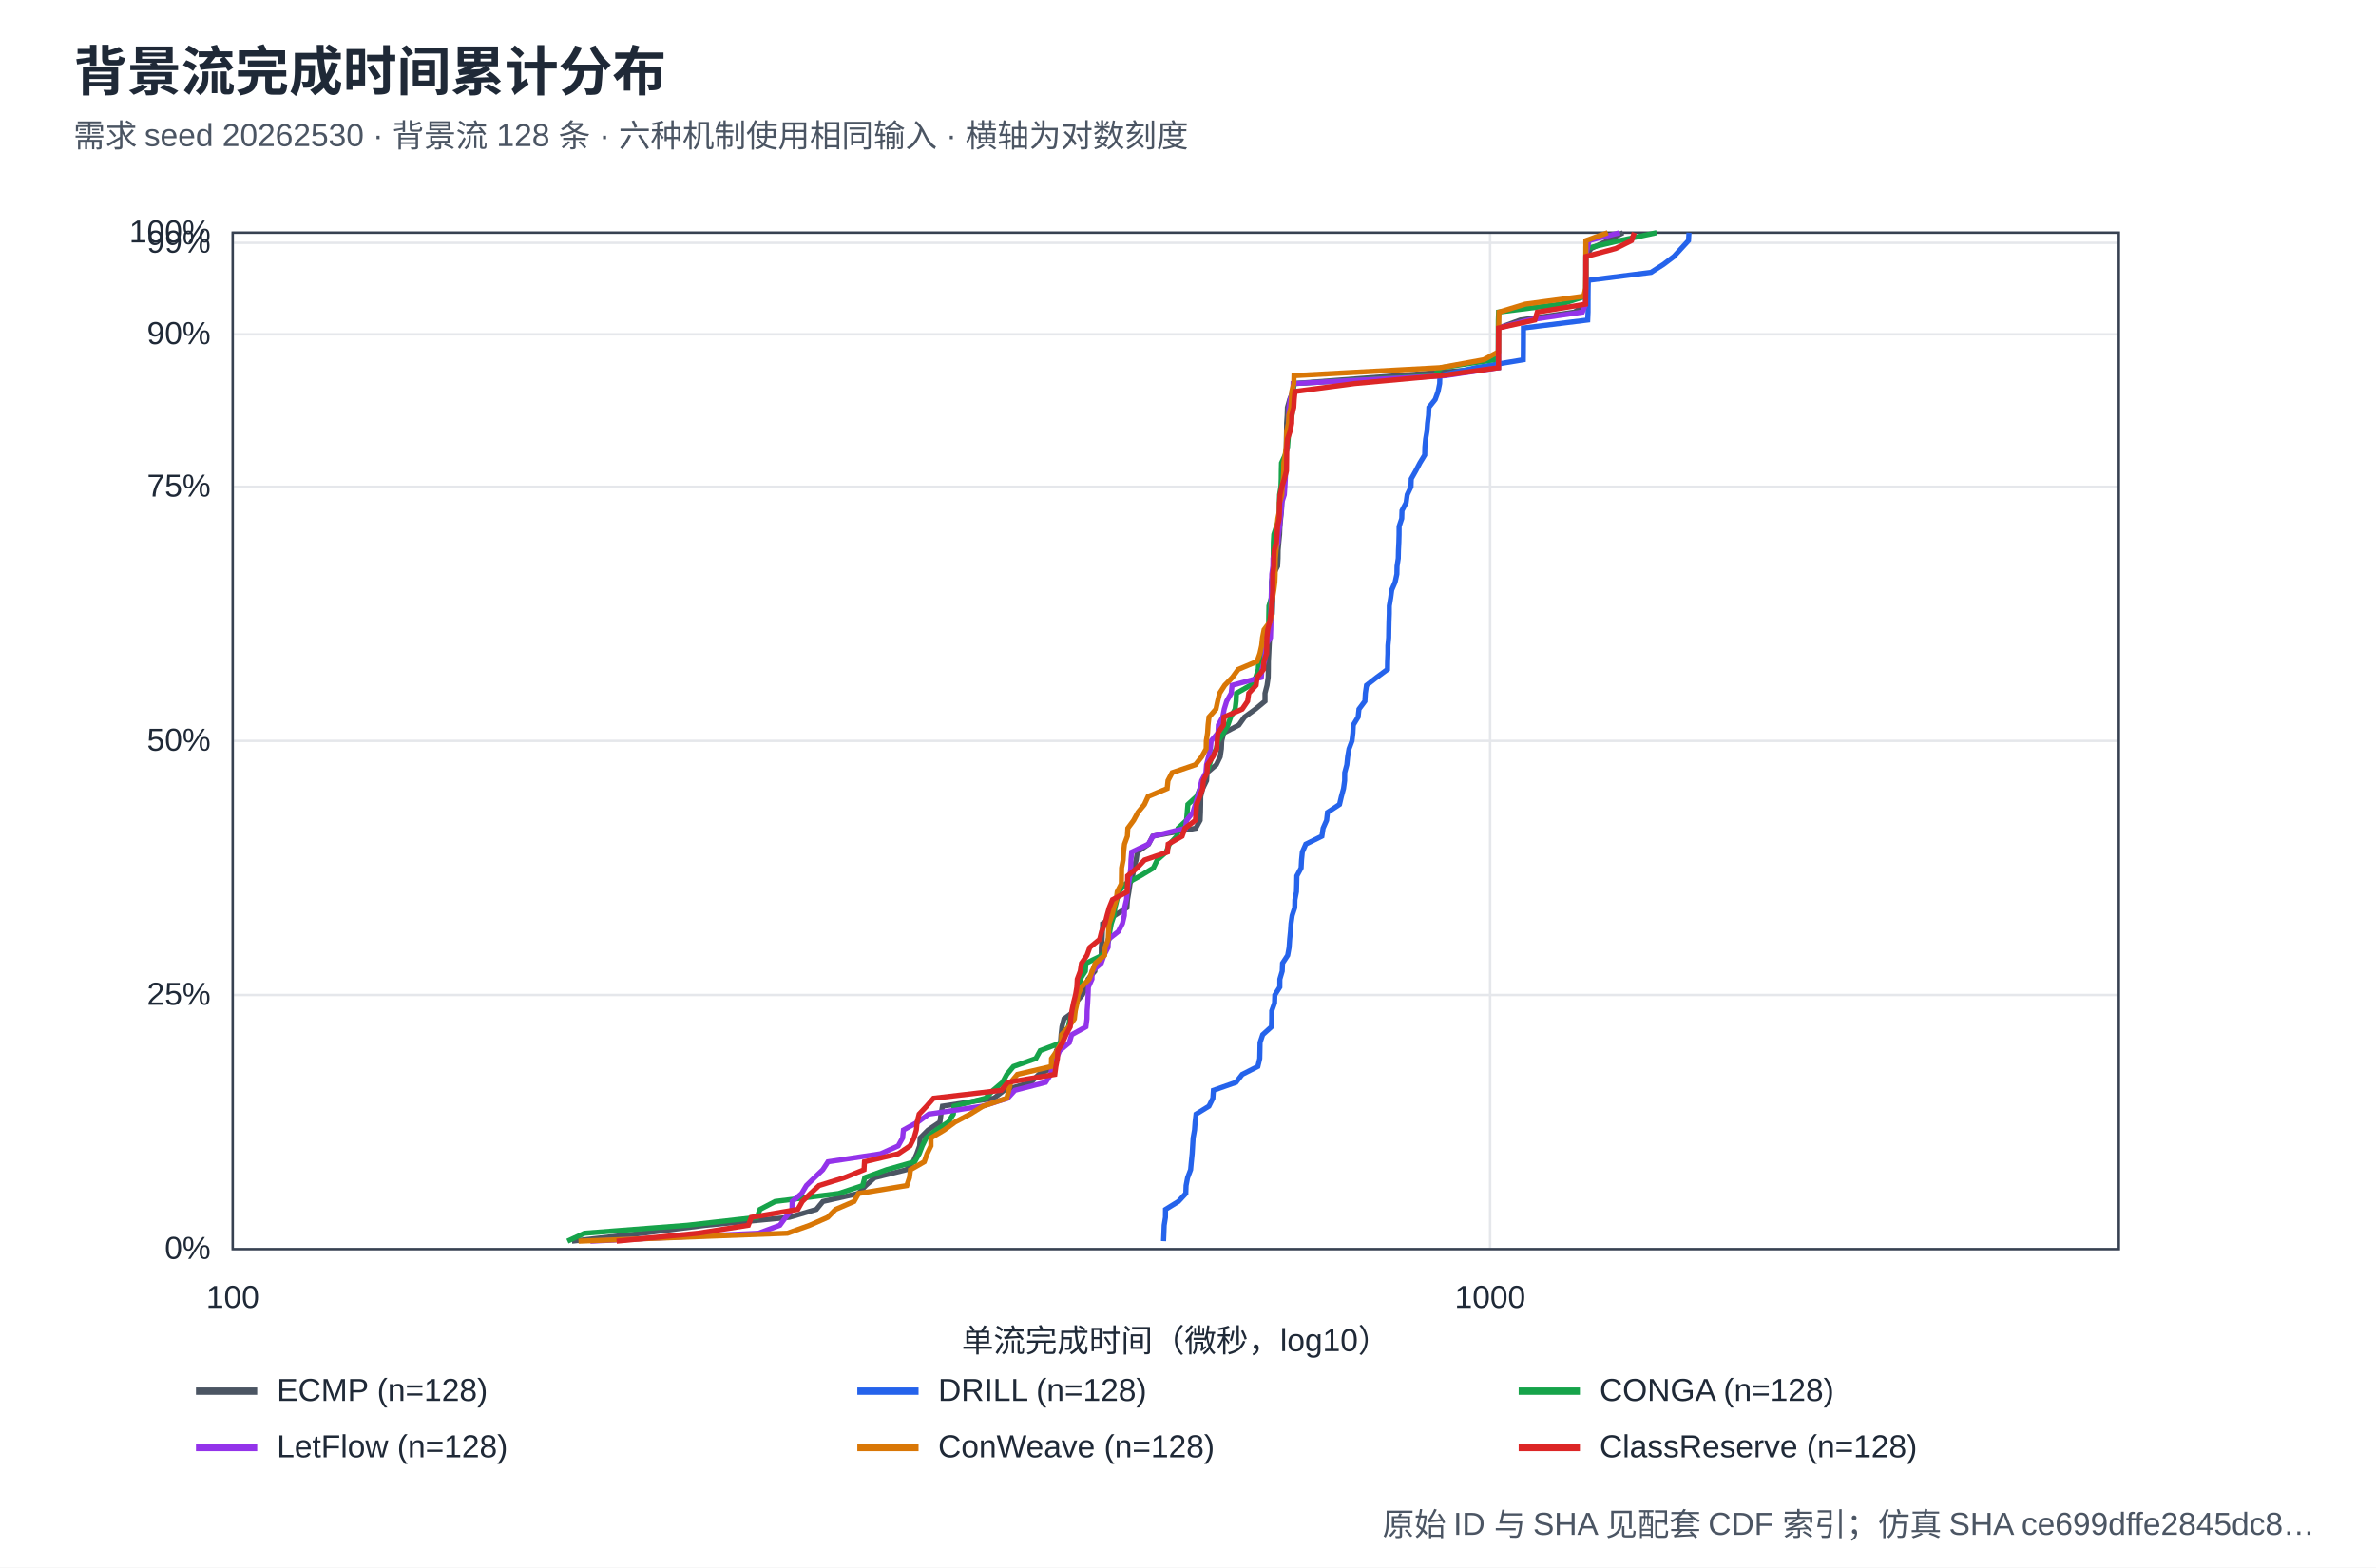
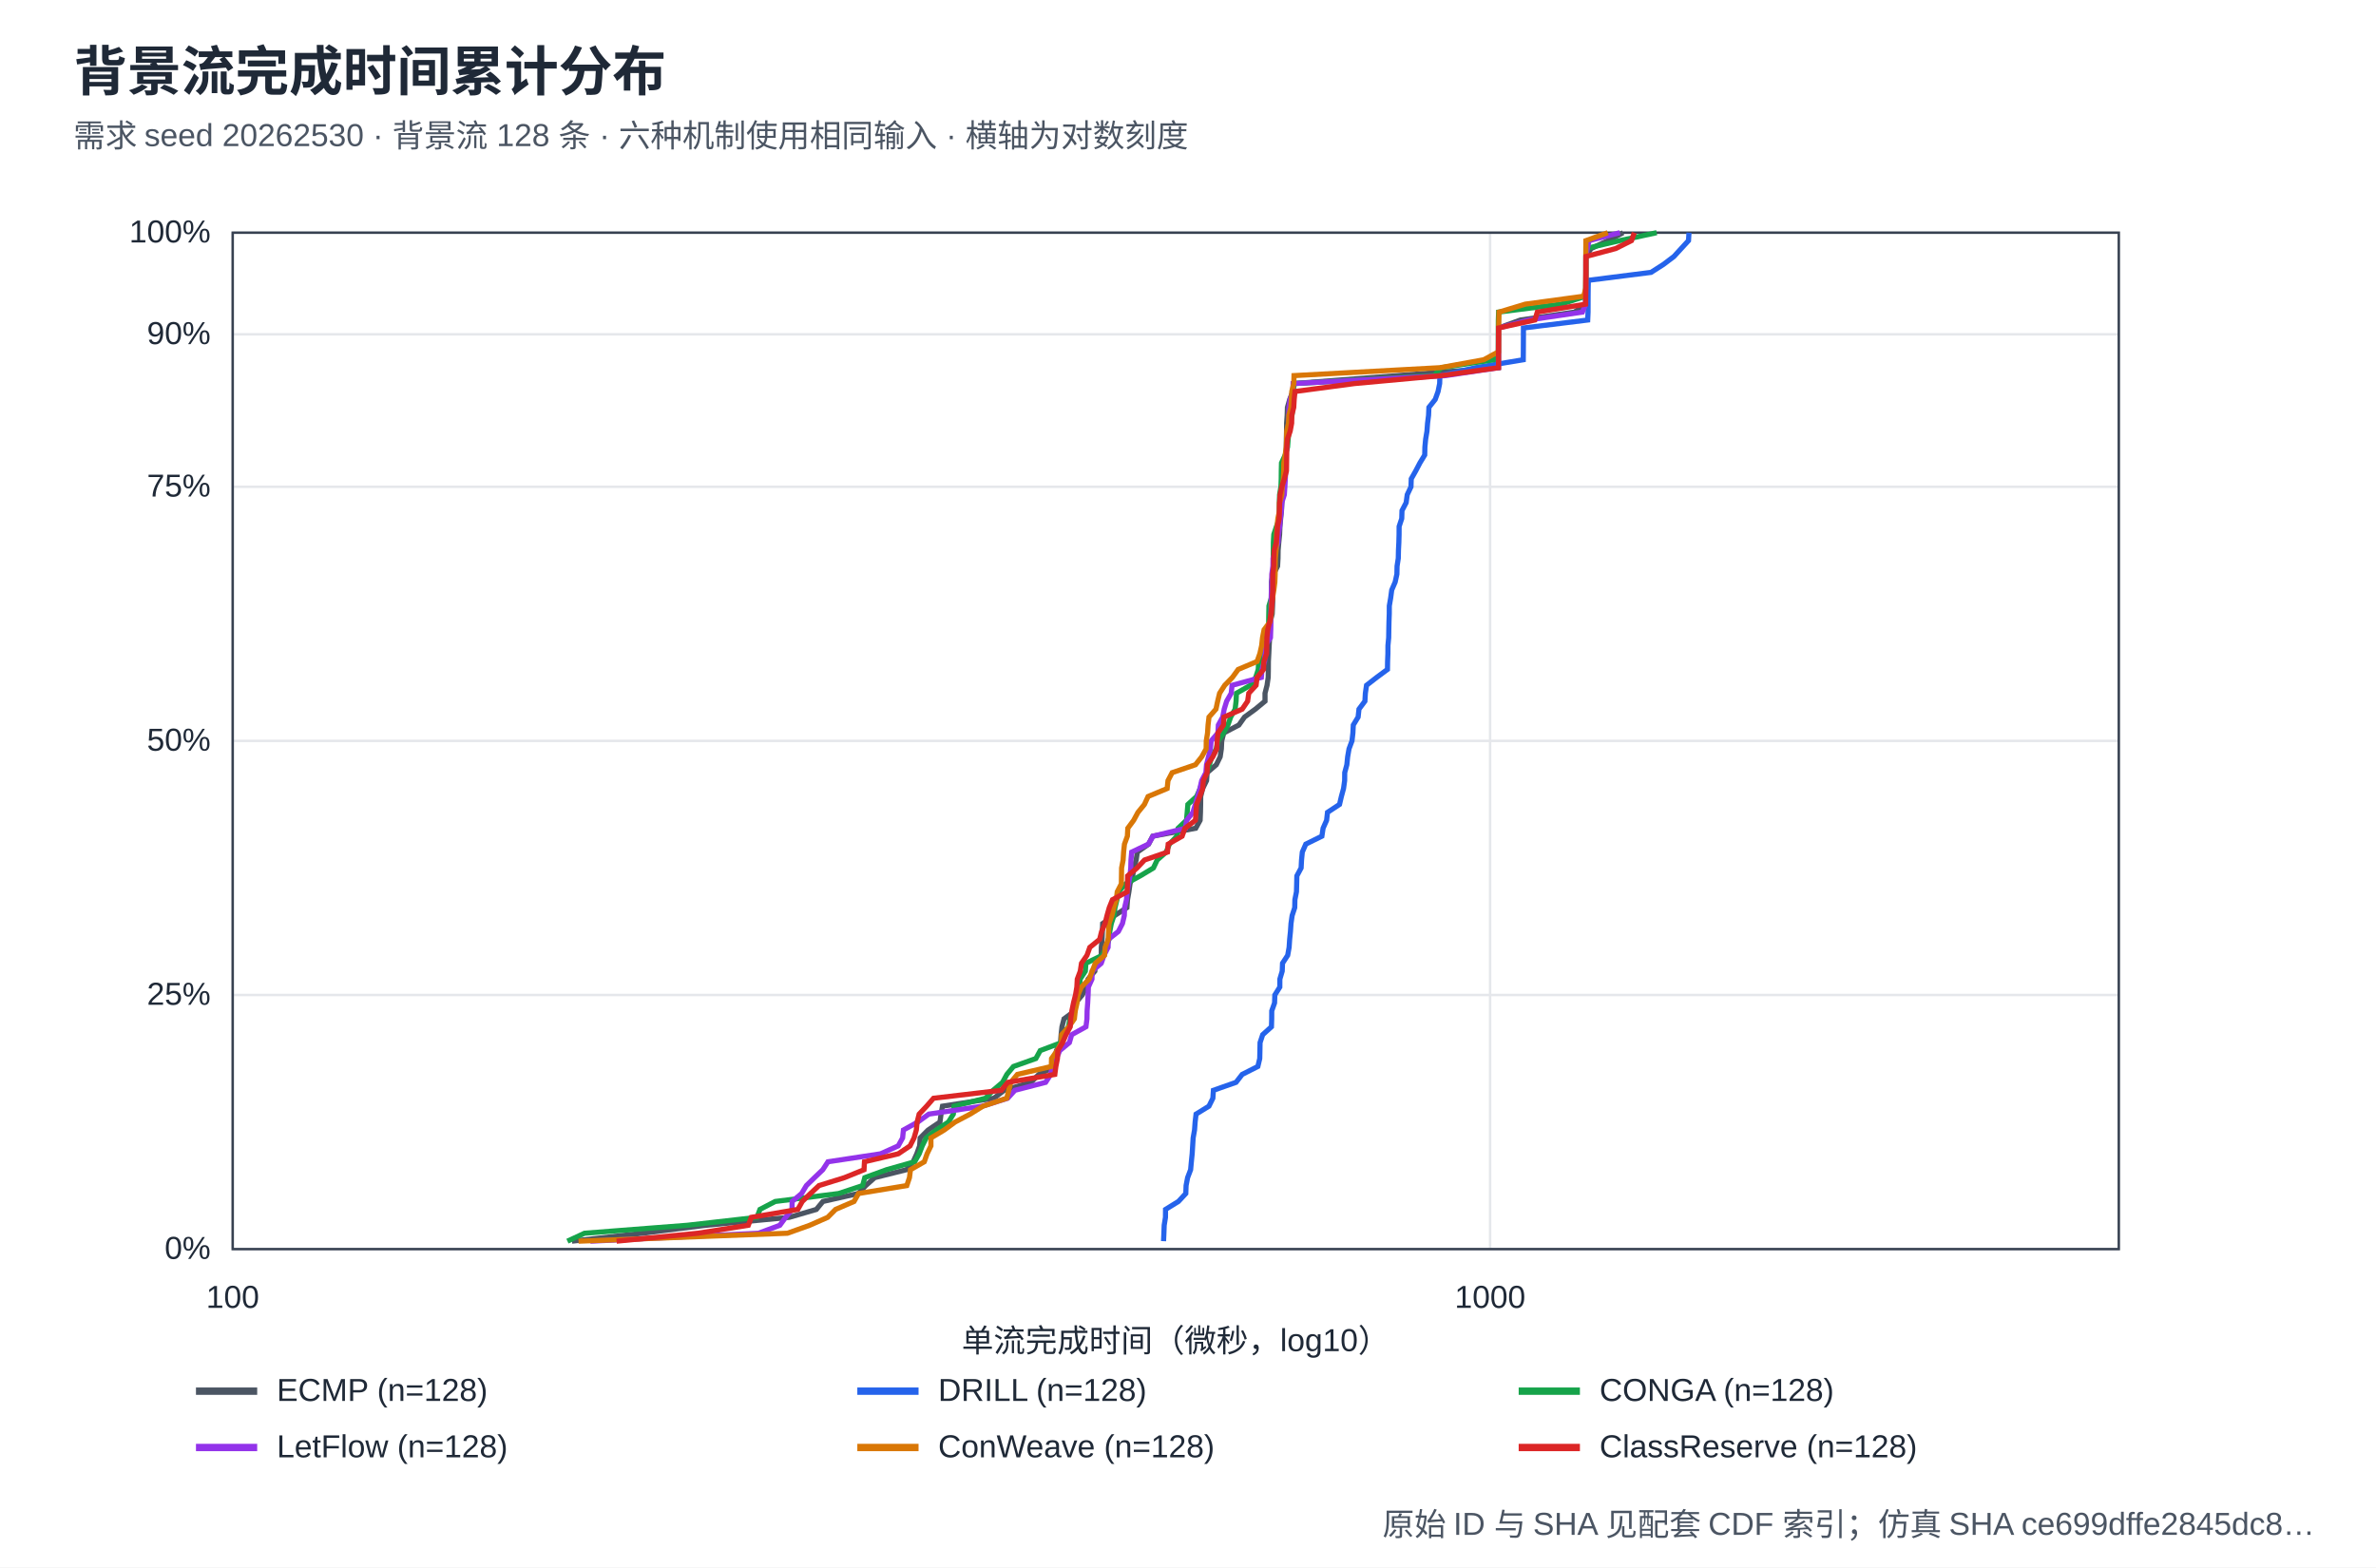
<svg xmlns="http://www.w3.org/2000/svg" width="970" height="640" viewBox="0 0 970 640">
  <rect width="100%" height="100%" fill="white" />
  <style>text{font-family:Arial,"Microsoft YaHei","Noto Sans CJK SC",sans-serif;fill:#1f2937}.title{font-size:22px;font-weight:700}.sub{font-size:13px;fill:#4b5563}.axis{font-size:13px}.grid{stroke:#e5e7eb;stroke-width:1}</style>
  <text class="title" x="30" y="37">背景流完成时间累计分布</text>
  <text class="sub" x="30" y="60">需求 seed 20262530 · 背景流 128 条 · 六种机制使用相同输入 · 横轴为对数刻度</text>
  <line class="grid" x1="95.00" y1="95" x2="95.00" y2="510" />
  <text class="axis" text-anchor="middle" x="95.00" y="534">100</text>
  <line class="grid" x1="608.33" y1="95" x2="608.33" y2="510" />
  <text class="axis" text-anchor="middle" x="608.33" y="534">1000</text>
  <line class="grid" x1="95" y1="510.00" x2="865" y2="510.00" />
  <text class="axis" text-anchor="end" x="86" y="514.00">0%</text>
  <line class="grid" x1="95" y1="406.25" x2="865" y2="406.25" />
  <text class="axis" text-anchor="end" x="86" y="410.25">25%</text>
  <line class="grid" x1="95" y1="302.50" x2="865" y2="302.50" />
  <text class="axis" text-anchor="end" x="86" y="306.50">50%</text>
  <line class="grid" x1="95" y1="198.75" x2="865" y2="198.75" />
  <text class="axis" text-anchor="end" x="86" y="202.75">75%</text>
  <line class="grid" x1="95" y1="136.50" x2="865" y2="136.50" />
  <text class="axis" text-anchor="end" x="86" y="140.50">90%</text>
-   <line class="grid" x1="95" y1="99.15" x2="865" y2="99.15" />
-   <text class="axis" text-anchor="end" x="86" y="103.15">99%</text>
  <line class="grid" x1="95" y1="95.00" x2="865" y2="95.00" />
  <text class="axis" text-anchor="end" x="86" y="99.00">100%</text>
  <rect x="95" y="95" width="770" height="415" fill="none" stroke="#374151" />
  <polyline points="233.50,506.76 262.23,503.52 288.16,500.27 322.21,497.03 333.28,493.79 335.95,490.55 350.34,487.30 353.44,484.06 357.08,480.82 370.05,477.58 372.79,474.34 374.27,471.09 375.44,467.85 375.66,464.61 378.91,461.37 383.74,458.12 384.18,454.88 384.77,451.64 405.75,448.40 409.94,445.16 420.90,441.91 424.10,438.67 430.66,435.43 431.03,432.19 431.29,428.95 432.95,425.70 433.19,422.46 433.55,419.22 434.39,415.98 438.79,412.73 439.11,409.49 441.82,406.25 443.43,403.01 444.19,399.77 446.97,396.52 447.21,393.28 449.59,390.04 449.61,386.80 449.93,383.55 450.05,380.31 450.16,377.07 455.01,373.83 460.06,370.59 460.31,367.34 460.87,364.10 461.33,360.86 462.41,357.62 462.91,354.38 463.84,351.13 464.31,347.89 468.93,344.65 470.58,341.41 488.16,338.16 489.95,334.92 490.09,331.68 490.16,328.44 490.19,325.20 490.99,321.95 492.58,318.71 492.81,315.47 496.56,312.23 498.14,308.98 498.62,305.74 498.77,302.50 499.60,299.26 505.77,296.02 508.07,292.77 512.52,289.53 516.44,286.29 516.44,283.05 517.27,279.80 517.74,276.56 517.80,273.32 517.82,270.08 517.99,266.84 518.14,263.59 518.33,260.35 518.51,257.11 518.60,253.87 519.38,250.62 519.52,247.38 519.61,244.14 519.62,240.90 519.66,237.66 519.93,234.41 521.57,231.17 521.75,227.93 521.79,224.69 522.07,221.45 522.40,218.20 522.53,214.96 522.83,211.72 523.16,208.48 523.34,205.23 523.36,201.99 524.22,198.75 524.37,195.51 524.38,192.27 525.03,189.02 525.04,185.78 525.13,182.54 525.15,179.30 525.23,176.05 525.25,172.81 525.48,169.57 525.59,166.33 526.51,163.09 527.83,159.84 528.19,156.60 570.47,153.36 611.74,150.12 611.75,146.88 611.76,143.63 611.76,140.39 611.78,137.15 611.78,133.91 620.71,130.66 642.83,127.42 647.35,124.18 647.36,120.94 647.43,117.70 647.43,114.45 647.43,111.21 647.43,107.97 647.44,104.73 649.55,101.48 656.43,98.24 662.65,95.00" fill="none" stroke="#4b5563" stroke-width="2.1" />
  <polyline points="475.02,506.76 475.16,503.52 475.28,500.27 475.80,497.03 475.83,493.79 481.09,490.55 484.10,487.30 484.22,484.06 484.84,480.82 486.07,477.58 486.37,474.34 486.70,471.09 486.90,467.85 487.10,464.61 487.67,461.37 487.91,458.12 488.29,454.88 493.55,451.64 495.15,448.40 495.37,445.16 504.61,441.91 507.12,438.67 513.52,435.43 514.29,432.19 514.36,428.95 514.42,425.70 515.49,422.46 519.07,419.22 519.17,415.98 519.19,412.73 520.34,409.49 520.45,406.25 522.48,403.01 522.50,399.77 523.46,396.52 523.59,393.28 525.70,390.04 526.28,386.80 526.50,383.55 526.83,380.31 527.05,377.07 527.51,373.83 528.57,370.59 528.64,367.34 529.28,364.10 529.37,360.86 529.44,357.62 531.18,354.38 531.35,351.13 531.67,347.89 533.09,344.65 539.66,341.41 540.15,338.16 541.59,334.92 541.95,331.68 546.86,328.44 547.62,325.20 548.50,321.95 548.95,318.71 548.98,315.47 549.85,312.23 550.18,308.98 550.74,305.74 551.95,302.50 552.32,299.26 552.48,296.02 554.45,292.77 554.80,289.53 557.22,286.29 557.41,283.05 557.88,279.80 562.05,276.56 566.43,273.32 566.48,270.08 566.61,266.84 566.63,263.59 566.93,260.35 566.98,257.11 567.05,253.87 567.17,250.62 567.19,247.38 567.74,244.14 568.17,240.90 569.57,237.66 570.28,234.41 570.35,231.17 570.85,227.93 570.92,224.69 571.08,221.45 571.17,218.20 571.19,214.96 572.26,211.72 572.36,208.48 574.06,205.23 574.50,201.99 576.03,198.75 576.14,195.51 577.97,192.27 579.67,189.02 581.64,185.78 581.71,182.54 582.02,179.30 582.56,176.05 582.80,172.81 583.21,169.57 583.35,166.33 585.92,163.09 587.09,159.84 587.74,156.60 587.83,153.36 602.45,150.12 621.87,146.88 621.90,143.63 621.92,140.39 621.94,137.15 621.94,133.91 648.18,130.66 648.32,127.42 648.33,124.18 648.34,120.94 648.37,117.70 648.44,114.45 674.03,111.21 679.09,107.97 683.38,104.73 686.35,101.48 689.33,98.24 689.52,95.00" fill="none" stroke="#2563eb" stroke-width="2.1" />
  <polyline points="231.65,506.76 238.63,503.52 280.57,500.27 309.05,497.03 310.25,493.79 316.47,490.55 342.38,487.30 352.17,484.06 353.05,480.82 361.95,477.58 373.41,474.34 375.26,471.09 376.51,467.85 378.11,464.61 382.21,461.37 387.21,458.12 389.20,454.88 389.50,451.64 402.33,448.40 405.44,445.16 409.30,441.91 411.05,438.67 413.75,435.43 422.89,432.19 424.67,428.95 433.28,425.70 433.77,422.46 436.22,419.22 436.82,415.98 438.28,412.73 438.47,409.49 439.49,406.25 440.67,403.01 440.96,399.77 443.09,396.52 443.32,393.28 450.02,390.04 451.65,386.80 452.75,383.55 453.08,380.31 453.69,377.07 454.76,373.83 455.19,370.59 456.00,367.34 456.62,364.10 459.55,360.86 465.49,357.62 470.88,354.38 472.42,351.13 476.09,347.89 477.40,344.65 480.46,341.41 480.95,338.16 484.38,334.92 484.67,331.68 484.95,328.44 488.51,325.20 489.97,321.95 490.91,318.71 492.66,315.47 493.74,312.23 494.72,308.98 496.54,305.74 497.34,302.50 499.50,299.26 501.29,296.02 502.43,292.77 504.24,289.53 504.63,286.29 504.78,283.05 510.45,279.80 512.65,276.56 513.68,273.32 513.84,270.08 515.93,266.84 516.42,263.59 517.89,260.35 517.92,257.11 517.93,253.87 517.98,250.62 518.05,247.38 519.01,244.14 519.03,240.90 519.03,237.66 519.78,234.41 519.80,231.17 519.80,227.93 519.82,224.69 519.85,221.45 520.04,218.20 521.11,214.96 522.28,211.72 522.29,208.48 522.31,205.23 522.39,201.99 522.93,198.75 523.06,195.51 523.09,192.27 523.17,189.02 524.67,185.78 525.65,182.54 525.89,179.30 526.18,176.05 526.83,172.81 527.45,169.57 527.79,166.33 527.83,163.09 527.87,159.84 528.38,156.60 585.46,153.36 588.41,150.12 609.94,146.88 611.66,143.63 611.67,140.39 611.67,137.15 611.67,133.91 611.69,130.66 611.80,127.42 637.32,124.18 647.35,120.94 647.36,117.70 647.43,114.45 647.43,111.21 647.43,107.97 647.43,104.73 647.44,101.48 661.29,98.24 676.35,95.00" fill="none" stroke="#16a34a" stroke-width="2.1" />
  <polyline points="241.03,506.76 309.65,503.52 318.37,500.27 320.75,497.03 323.34,493.79 323.38,490.55 327.25,487.30 329.20,484.06 332.52,480.82 335.91,477.58 338.02,474.34 359.50,471.09 366.70,467.85 368.49,464.61 368.82,461.37 374.69,458.12 379.18,454.88 401.06,451.64 411.39,448.40 414.32,445.16 426.88,441.91 428.98,438.67 429.45,435.43 431.30,432.19 432.64,428.95 436.57,425.70 437.51,422.46 443.34,419.22 443.75,415.98 443.81,412.73 444.05,409.49 444.22,406.25 444.33,403.01 445.79,399.77 445.85,396.52 449.59,393.28 450.72,390.04 452.37,386.80 452.48,383.55 456.58,380.31 458.24,377.07 459.00,373.83 459.12,370.59 459.88,367.34 460.17,364.10 460.75,360.86 461.30,357.62 461.63,354.38 461.72,351.13 462.01,347.89 468.82,344.65 470.71,341.41 483.96,338.16 484.43,334.92 487.00,331.68 487.99,328.44 488.95,325.20 489.87,321.95 490.59,318.71 492.29,315.47 492.56,312.23 493.37,308.98 494.14,305.74 494.44,302.50 497.22,299.26 497.39,296.02 499.16,292.77 499.78,289.53 500.78,286.29 502.64,283.05 502.99,279.80 514.95,276.56 515.20,273.32 516.25,270.08 516.47,266.84 516.54,263.59 518.66,260.35 518.78,257.11 518.84,253.87 518.84,250.62 518.92,247.38 518.97,244.14 519.05,240.90 519.12,237.66 519.21,234.41 519.67,231.17 519.72,227.93 520.76,224.69 521.76,221.45 521.92,218.20 522.43,214.96 522.72,211.72 523.12,208.48 523.28,205.23 524.32,201.99 524.55,198.75 524.73,195.51 524.87,192.27 524.88,189.02 524.89,185.78 525.35,182.54 525.44,179.30 525.61,176.05 526.05,172.81 526.12,169.57 526.20,166.33 526.68,163.09 527.82,159.84 527.91,156.60 590.15,153.36 611.71,150.12 611.71,146.88 611.71,143.63 611.73,140.39 611.74,137.15 611.79,133.91 624.03,130.66 646.02,127.42 647.35,124.18 647.36,120.94 647.43,117.70 647.43,114.45 647.43,111.21 647.43,107.97 647.44,104.73 648.03,101.48 648.74,98.24 661.34,95.00" fill="none" stroke="#9333ea" stroke-width="2.1" />
  <polyline points="236.18,506.76 321.46,503.52 330.56,500.27 337.91,497.03 341.12,493.79 348.66,490.55 350.49,487.30 370.20,484.06 371.29,480.82 371.70,477.58 377.34,474.34 378.48,471.09 380.05,467.85 380.05,464.61 385.47,461.37 389.91,458.12 396.06,454.88 401.29,451.64 411.02,448.40 411.82,445.16 412.64,441.91 415.34,438.67 429.20,435.43 429.29,432.19 431.56,428.95 433.34,425.70 433.42,422.46 436.38,419.22 438.61,415.98 438.97,412.73 439.70,409.49 440.09,406.25 441.47,403.01 444.63,399.77 445.89,396.52 447.18,393.28 450.94,390.04 451.16,386.80 452.42,383.55 452.56,380.31 452.76,377.07 453.92,373.83 454.70,370.59 455.73,367.34 456.11,364.10 457.79,360.86 457.84,357.62 457.89,354.38 458.51,351.13 458.71,347.89 459.06,344.65 460.25,341.41 460.43,338.16 462.82,334.92 464.57,331.68 467.21,328.44 468.70,325.20 476.49,321.95 476.83,318.71 478.53,315.47 488.05,312.23 490.61,308.98 492.41,305.74 492.46,302.50 492.98,299.26 493.19,296.02 493.57,292.77 496.42,289.53 497.11,286.29 497.90,283.05 499.99,279.80 503.14,276.56 505.49,273.32 513.19,270.08 514.34,266.84 515.07,263.59 515.42,260.35 516.06,257.11 518.49,253.87 519.01,250.62 519.10,247.38 519.51,244.14 520.05,240.90 520.45,237.66 520.58,234.41 520.61,231.17 520.67,227.93 520.97,224.69 521.14,221.45 521.15,218.20 521.37,214.96 521.69,211.72 522.37,208.48 522.39,205.23 523.29,201.99 523.45,198.75 523.91,195.51 524.08,192.27 524.12,189.02 524.68,185.78 525.09,182.54 525.25,179.30 525.29,176.05 526.02,172.81 526.17,169.57 527.01,166.33 527.19,163.09 527.37,159.84 528.20,156.60 528.28,153.36 587.94,150.12 605.75,146.88 611.72,143.63 611.74,140.39 611.75,137.15 611.82,133.91 611.90,130.66 611.97,127.42 622.68,124.18 646.56,120.94 647.35,117.70 647.36,114.45 647.43,111.21 647.43,107.97 647.43,104.73 647.43,101.48 647.44,98.24 656.38,95.00" fill="none" stroke="#d97706" stroke-width="2.1" />
  <polyline points="251.73,506.76 284.90,503.52 305.50,500.27 306.73,497.03 325.71,493.79 327.53,490.55 330.87,487.30 334.35,484.06 344.75,480.82 352.74,477.58 352.92,474.34 366.71,471.09 371.53,467.85 373.16,464.61 374.09,461.37 374.42,458.12 375.24,454.88 378.30,451.64 381.12,448.40 408.75,445.16 411.45,441.91 430.63,438.67 431.06,435.43 431.70,432.19 431.85,428.95 433.80,425.70 435.19,422.46 436.93,419.22 437.10,415.98 437.58,412.73 438.25,409.49 439.07,406.25 439.62,403.01 439.80,399.77 441.02,396.52 441.52,393.28 443.76,390.04 444.91,386.80 448.92,383.55 449.73,380.31 451.14,377.07 451.93,373.83 452.85,370.59 454.16,367.34 460.17,364.10 460.28,360.86 460.35,357.62 464.20,354.38 467.24,351.13 476.64,347.89 476.91,344.65 482.60,341.41 483.76,338.16 488.03,334.92 488.30,331.68 488.49,328.44 489.79,325.20 490.99,321.95 491.26,318.71 492.79,315.47 492.95,312.23 495.15,308.98 496.73,305.74 496.92,302.50 497.21,299.26 499.47,296.02 499.69,292.77 507.13,289.53 509.34,286.29 509.81,283.05 512.80,279.80 513.20,276.56 515.84,273.32 515.96,270.08 517.11,266.84 517.15,263.59 517.20,260.35 517.56,257.11 518.35,253.87 518.85,250.62 519.23,247.38 519.45,244.14 519.59,240.90 519.59,237.66 519.60,234.41 520.00,231.17 520.02,227.93 520.17,224.69 521.03,221.45 521.36,218.20 521.53,214.96 522.25,211.72 522.30,208.48 522.38,205.23 522.58,201.99 523.28,198.75 524.34,195.51 525.20,192.27 525.25,189.02 525.30,185.78 525.35,182.54 525.59,179.30 526.71,176.05 527.32,172.81 527.37,169.57 528.17,166.33 528.35,163.09 528.68,159.84 552.98,156.60 588.36,153.36 611.77,150.12 611.77,146.88 611.77,143.63 611.77,140.39 611.78,137.15 611.78,133.91 626.60,130.66 627.60,127.42 647.35,124.18 647.36,120.94 647.43,117.70 647.43,114.45 647.43,111.21 647.43,107.97 647.44,104.73 659.60,101.48 666.07,98.24 667.20,95.00" fill="none" stroke="#dc2626" stroke-width="2.1" />
  <line x1="80" y1="568" x2="105" y2="568" stroke="#4b5563" stroke-width="3" />
  <text class="axis" x="113" y="572">ECMP (n=128)</text>
  <line x1="350" y1="568" x2="375" y2="568" stroke="#2563eb" stroke-width="3" />
  <text class="axis" x="383" y="572">DRILL (n=128)</text>
  <line x1="620" y1="568" x2="645" y2="568" stroke="#16a34a" stroke-width="3" />
  <text class="axis" x="653" y="572">CONGA (n=128)</text>
  <line x1="80" y1="591" x2="105" y2="591" stroke="#9333ea" stroke-width="3" />
  <text class="axis" x="113" y="595">LetFlow (n=128)</text>
  <line x1="350" y1="591" x2="375" y2="591" stroke="#d97706" stroke-width="3" />
  <text class="axis" x="383" y="595">ConWeave (n=128)</text>
  <line x1="620" y1="591" x2="645" y2="591" stroke="#dc2626" stroke-width="3" />
  <text class="axis" x="653" y="595">ClassReserve (n=128)</text>
  <text class="axis" text-anchor="middle" x="480" y="552">单流完成时间（微秒，log10）</text>
  <text class="sub" x="945" y="627" text-anchor="end">原始 ID 与 SHA 见配套 CDF 索引；仿真 SHA ce699dffe2845dc8…</text>
</svg>
